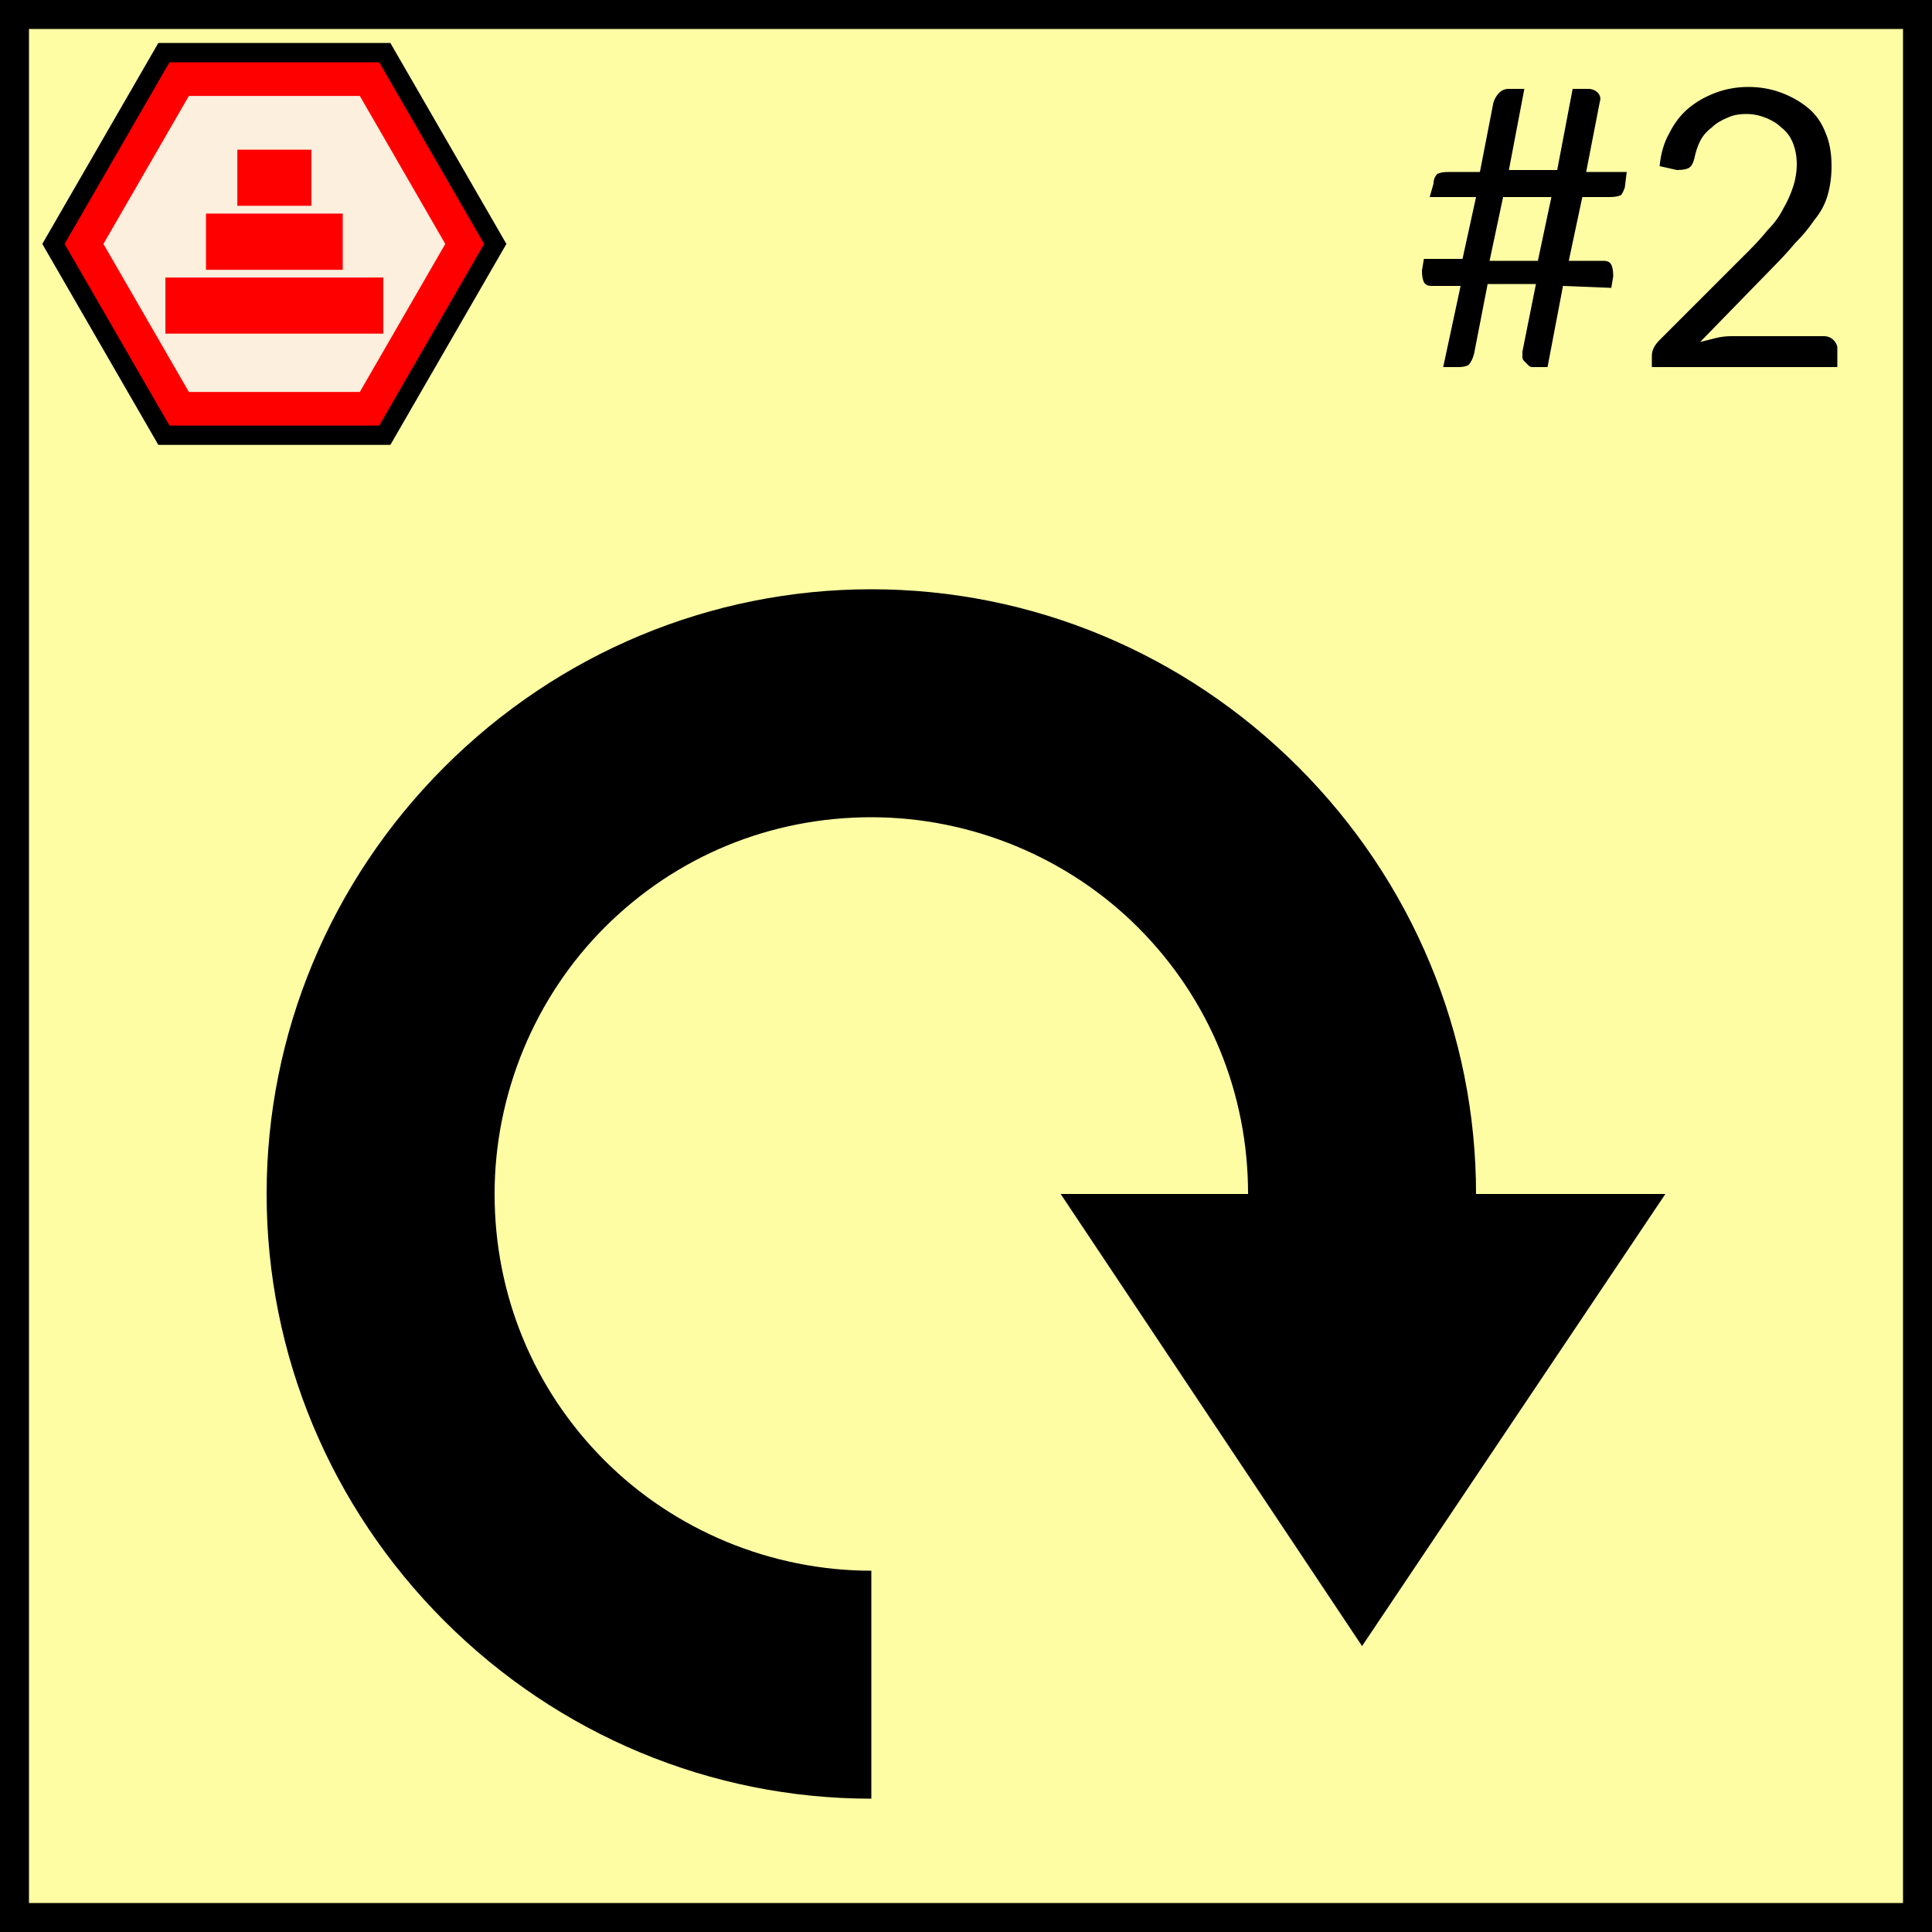
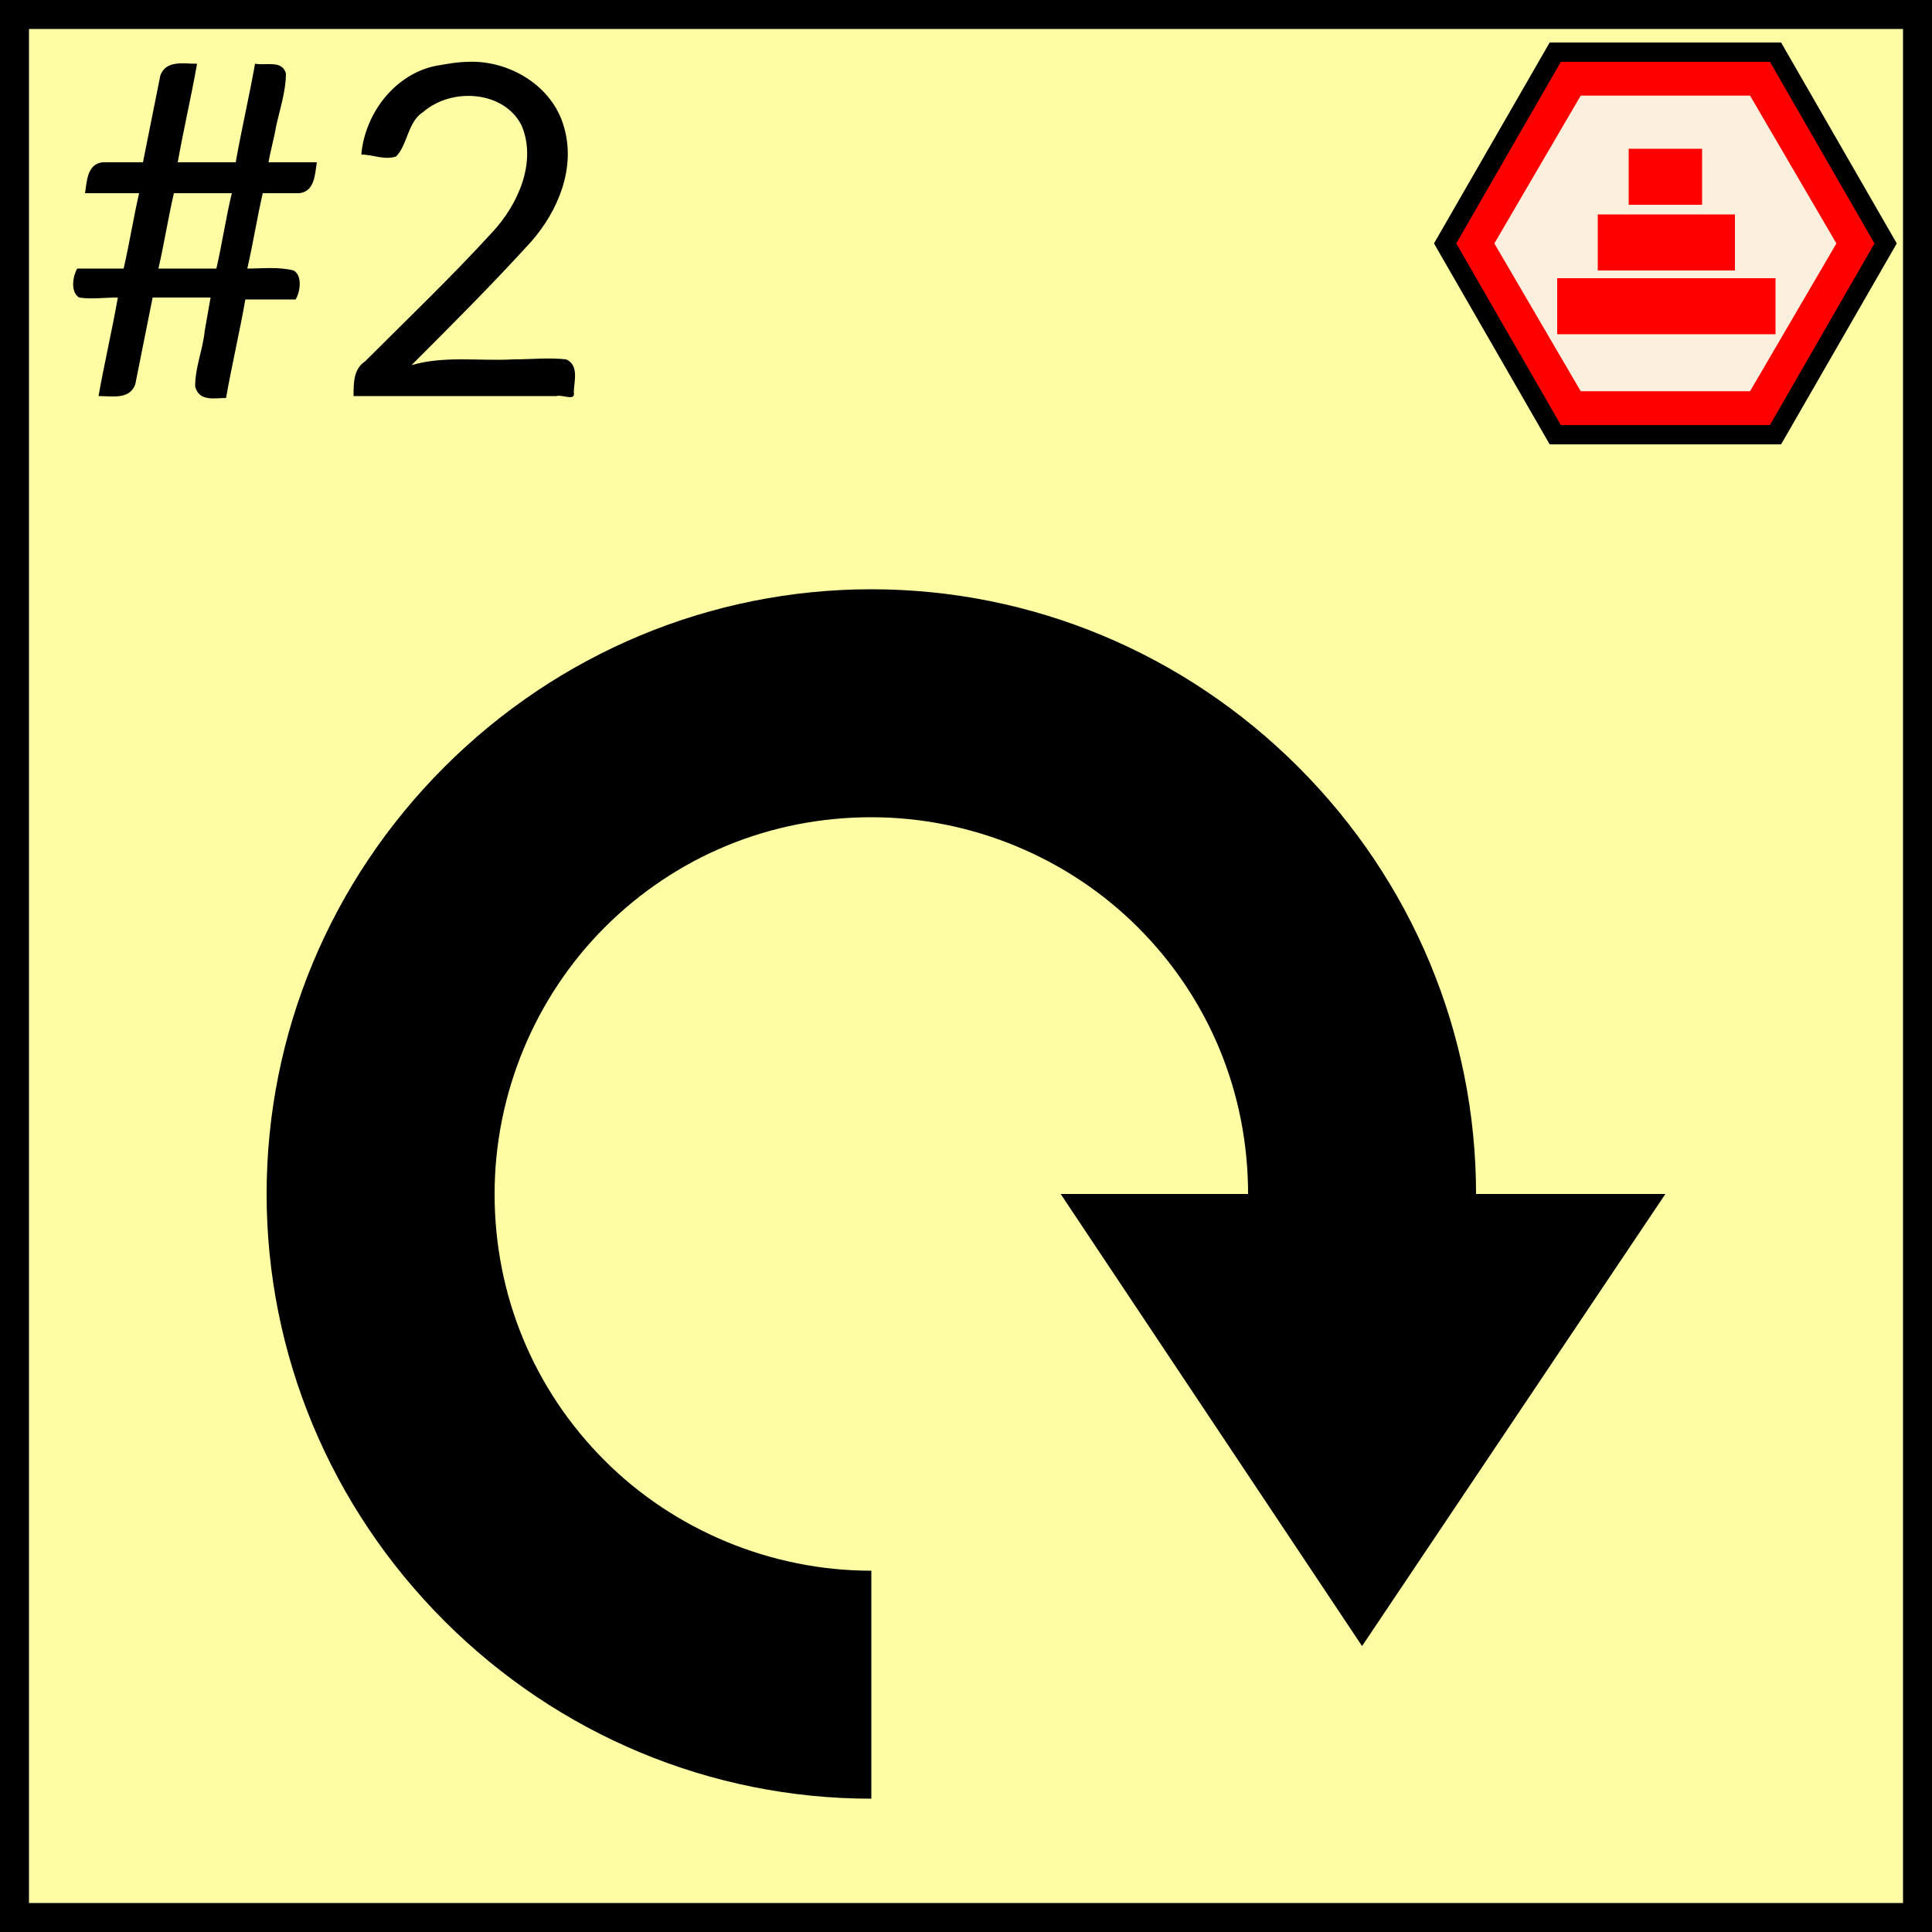
<svg xmlns="http://www.w3.org/2000/svg" height="100px" width="100px" viewbox="0 0 100 100">
  <rect style="fill:#fffda4;stroke:#000000;stroke-width:3px" x="0px" y="0px" width="100px" height="100px" />
  <g>
    <g>
-       <polygon style="fill:#fcefde;stroke:#ff0000;stroke-width:2.5px" points="9.055,3.714 19.346,3.714 24.491,12.626 19.346,21.538 9.055,21.538 3.910,12.626" />
-       <polygon style="fill:none;stroke:#000000;stroke-width:1px" points="8.484,2.724 19.917,2.724 25.634,12.626 19.917,22.528 8.484,22.528 2.767,12.626" />
+       <polygon style="fill:#fcefde;stroke:#ff0000;stroke-width:2.5px" points="81.1,3.7 91.3,3.7 96.5,12.6 91.3,21.5 81.1,21.5 75.9,12.6" />
+       <polygon style="fill:none;stroke:#000000;stroke-width:1px" points="80.5,2.7 91.9,2.7 97.6,12.6 91.9,22.5 80.5,22.5 74.8,12.6" />
    </g>
    <g>
-       <rect style="fill:#ff0000;fill-opacity:1;stroke:none" width="11.278" height="2.905" x="8.561" y="14.364" />
-       <rect style="fill:#ff0000;fill-opacity:1;stroke:none" width="7.079" height="2.91" x="10.661" y="11.055" />
-       <rect style="fill:#ff0000;fill-opacity:1;stroke:none" width="3.833" height="2.905" x="12.284" y="7.747" />
+       <rect style="fill:#ff0000;stroke:none" width="11.3" height="2.9" x="80.6" y="14.4" />
+       <rect style="fill:#ff0000;stroke:none" width="7.1" height="2.9" x="82.7" y="11.1" />
+       <rect style="fill:#ff0000;stroke:none" width="3.8" height="2.9" x="84.3" y="7.7" />
    </g>
  </g>
-   <path style="fill:#000000;stroke:none" d="M 80.9,14.8 80.1,19.0 h -0.8 q -0.1,0 -0.2,-0.1 -0.1,-0.1 -0.2,-0.2 -0.1,-0.1 -0.1,-0.2 0,-0.1 0,-0.3 l 0.7,-3.5 h -2.5 l -0.7,3.6 Q 76.2,18.7 76.0,18.9 75.8,19.0 75.5,19.0 h -0.8 l 0.9,-4.2 h -1.5 q -0.3,0 -0.4,-0.2 -0.1,-0.2 -0.1,-0.6 l 0.1,-0.6 h 2.0 L 76.4,10.2 H 74.0 L 74.2,9.5 Q 74.2,9.2 74.4,9.0 74.6,8.9 75.0,8.9 h 1.6 l 0.7,-3.6 q 0.1,-0.3 0.3,-0.5 0.2,-0.2 0.5,-0.2 h 0.8 l -0.8,4.2 h 2.5 l 0.8,-4.2 h 0.8 q 0.3,0 0.5,0.2 0.2,0.2 0.1,0.5 l -0.7,3.6 h 2.1 l -0.1,0.8 q -0.1,0.3 -0.2,0.4 -0.2,0.1 -0.6,0.1 h -1.4 l -0.7,3.3 h 1.8 q 0.3,0 0.4,0.2 0.1,0.2 0.1,0.6 l -0.1,0.6 z m -3.8,-1.3 h 2.5 L 80.3,10.2 h -2.5 z" />
-   <path style="fill:#000000;stroke:none" d="m 90.5,4.5 q 0.9,0 1.7,0.3 0.8,0.3 1.4,0.8 0.6,0.5 0.9,1.3 0.3,0.7 0.3,1.7 0,0.8 -0.2,1.5 -0.2,0.7 -0.7,1.3 -0.4,0.6 -1.0,1.2 -0.5,0.6 -1.1,1.2 l -3.8,3.9 q 0.4,-0.1 0.8,-0.2 0.4,-0.1 0.8,-0.1 h 4.8 q 0.3,0 0.5,0.2 0.2,0.2 0.2,0.4 V 19 h -9.6 v -0.6 q 0,-0.2 0.1,-0.4 0.1,-0.2 0.3,-0.4 l 4.6,-4.6 q 0.6,-0.6 1.0,-1.1 0.5,-0.5 0.8,-1.1 0.3,-0.5 0.5,-1.1 0.2,-0.6 0.2,-1.2 0,-0.6 -0.2,-1.1 -0.2,-0.5 -0.6,-0.8 -0.3,-0.3 -0.8,-0.5 -0.5,-0.2 -1.0,-0.2 -0.6,0 -1.0,0.2 -0.5,0.2 -0.8,0.5 -0.4,0.3 -0.6,0.7 -0.2,0.4 -0.3,0.9 -0.1,0.4 -0.3,0.5 -0.2,0.1 -0.6,0.1 l -0.9,-0.2 q 0.1,-1.0 0.5,-1.7 0.4,-0.8 1.0,-1.3 0.6,-0.5 1.4,-0.8 0.8,-0.3 1.7,-0.3 z" />
+   <path style="fill:#000000;stroke:none" d="m 12.7,15.5 c -0.3,1.7 -0.7,3.4 -1.0,5.1 -0.6,0 -1.4,0.2 -1.6,-0.6 0,-1.0 0.4,-1.9 0.5,-2.9 0.1,-0.6 0.2,-1.1 0.3,-1.7 -1.0,0 -2.0,0 -3.0,0 -0.3,1.5 -0.6,3.0 -0.9,4.5 -0.3,0.8 -1.2,0.6 -1.9,0.6 0.3,-1.7 0.7,-3.4 1.0,-5.1 -0.7,0 -1.4,0.1 -2.0,0 -0.5,-0.3 -0.3,-1.2 -0.1,-1.5 0.8,0 1.6,0 2.4,0 0.3,-1.3 0.5,-2.6 0.8,-3.9 -0.9,0 -1.9,0 -2.8,0 0.1,-0.6 0.1,-1.5 0.9,-1.6 0.7,0 1.4,0 2.1,0 0.3,-1.5 0.6,-3.0 0.9,-4.5 0.3,-0.8 1.2,-0.6 1.9,-0.6 -0.3,1.7 -0.7,3.4 -1.0,5.1 1.0,0 2.0,0 3.0,0 0.3,-1.7 0.7,-3.4 1.0,-5.1 0.6,0.1 1.4,-0.2 1.6,0.5 0,0.9 -0.3,1.8 -0.5,2.7 -0.1,0.6 -0.3,1.3 -0.4,1.9 0.8,0 1.7,0 2.5,0 -0.1,0.6 -0.1,1.5 -0.9,1.6 -0.6,0 -1.2,0 -1.9,0 -0.3,1.3 -0.5,2.6 -0.8,3.9 0.8,0 1.6,-0.1 2.4,0.1 0.5,0.3 0.3,1.2 0.1,1.5 -0.9,0 -1.9,0 -2.8,0 z m -4.5,-1.6 c 1.0,0 2.0,0 3.0,0 0.3,-1.3 0.5,-2.68 0.8,-3.9 -1.0,0 -2.0,0 -3.0,0 -0.3,1.3 -0.5,2.6 -0.8,3.9 z" />
+   <path style="fill:#000000;stroke:none" d="m 24.2,3.2 c 2.1,-0.1 4.4,1.2 5.0,3.4 0.6,2.1 -0.3,4.3 -1.7,5.9 -2.0,2.2 -4.1,4.3 -6.2,6.4 1.7,-0.5 3.5,-0.2 5.3,-0.3 0.9,0 1.8,-0.1 2.7,0 0.7,0.3 0.4,1.2 0.4,1.7 0.1,0.5 -0.6,0.1 -0.9,0.2 -3.5,0 -7.0,0 -10.5,0 0,-0.7 0,-1.4 0.6,-1.8 2.2,-2.2 4.5,-4.4 6.6,-6.7 1.3,-1.4 2.3,-3.6 1.5,-5.5 -0.9,-1.8 -3.6,-2.0 -5.1,-0.7 -0.8,0.5 -0.8,1.7 -1.4,2.3 -0.6,0.2 -1.2,-0.1 -1.8,-0.1 0.2,-2.2 1.8,-4.2 3.9,-4.6 0.6,-0.1 1.1,-0.2 1.7,-0.2 z" />
  <path style="fill:#000000;stroke:none" d="m 45.1,81.3 c -5.2,0 -10.2,-2.1 -13.8,-5.7 -3.7,-3.7 -5.7,-8.6 -5.7,-13.8 0,-5.2 2.1,-10.2 5.7,-13.8 3.7,-3.7 8.6,-5.7 13.8,-5.7 5.2,0 10.2,2.1 13.8,5.7 3.7,3.7 5.7,8.6 5.7,13.8 H 54.9 L 70.5,85.2 86.2,61.8 h -9.8 c 0,-8.3 -3.3,-16.2 -9.2,-22.1 -5.9,-5.9 -13.8,-9.2 -22.1,-9.2 -8.3,0 -16.2,3.3 -22.1,9.2 -5.9,5.9 -9.2,13.8 -9.2,22.1 0,8.3 3.3,16.2 9.2,22.1 5.9,5.9 13.8,9.2 22.1,9.2 z" />
</svg>
